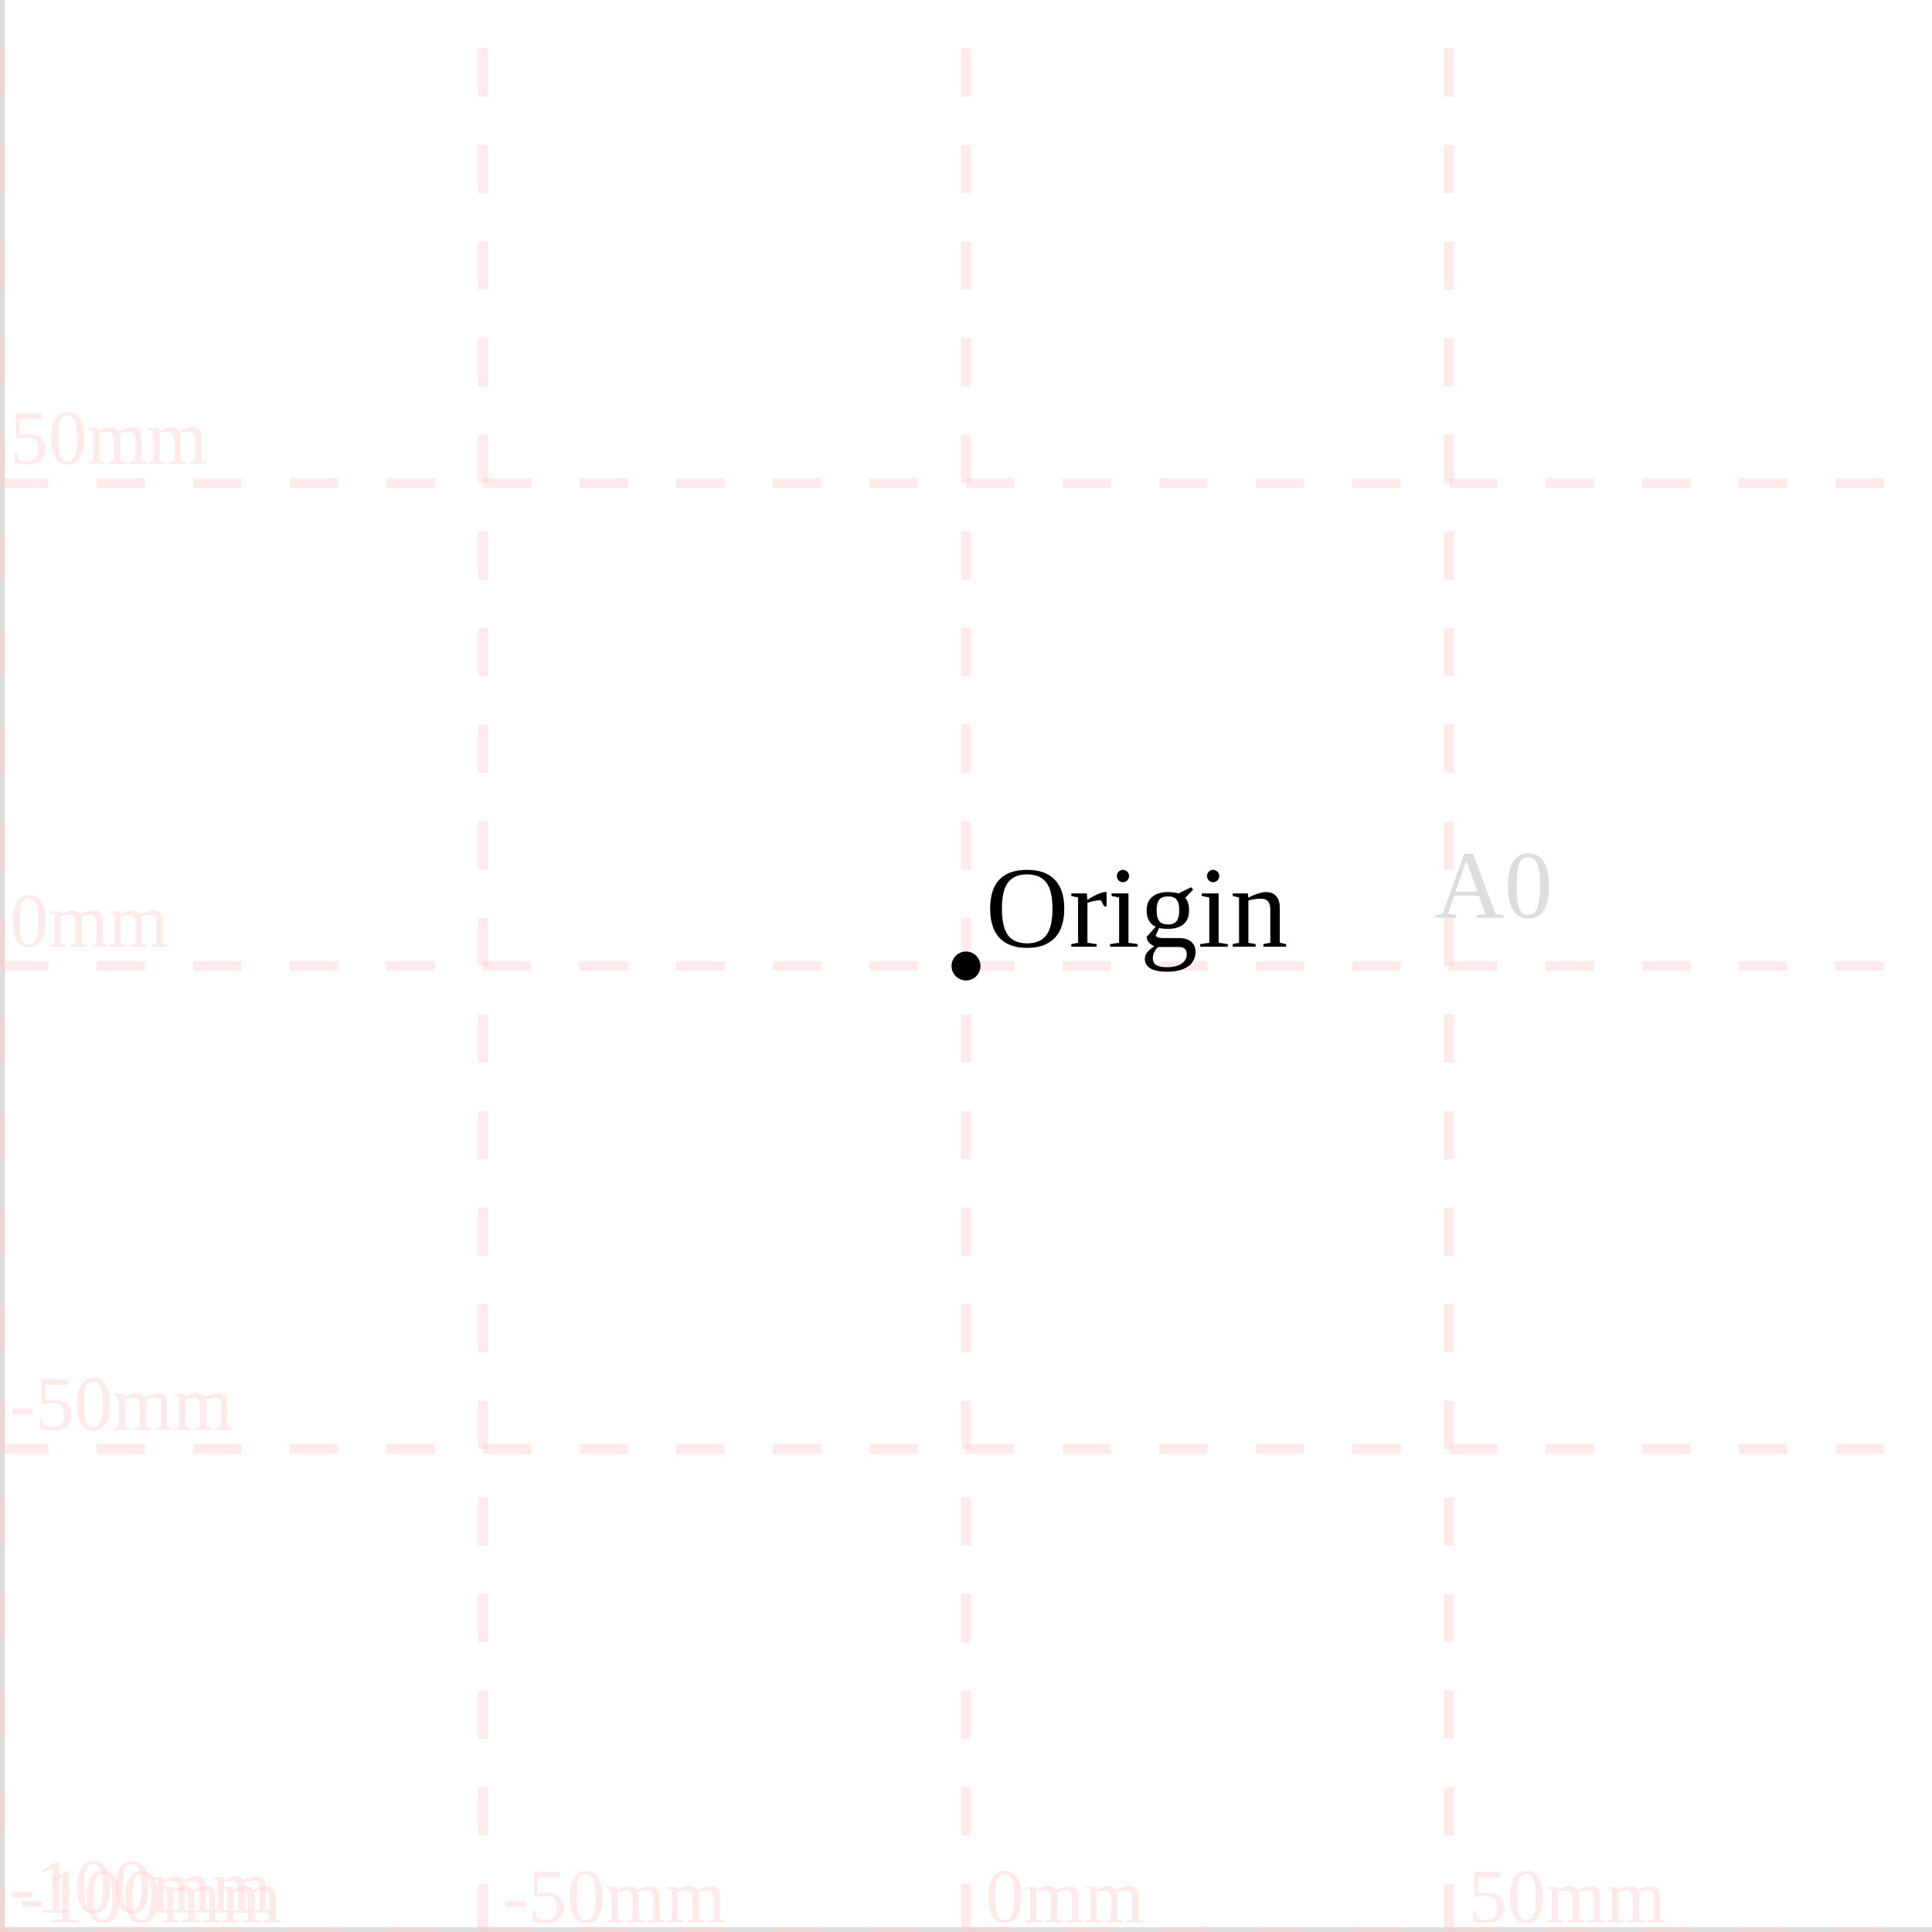
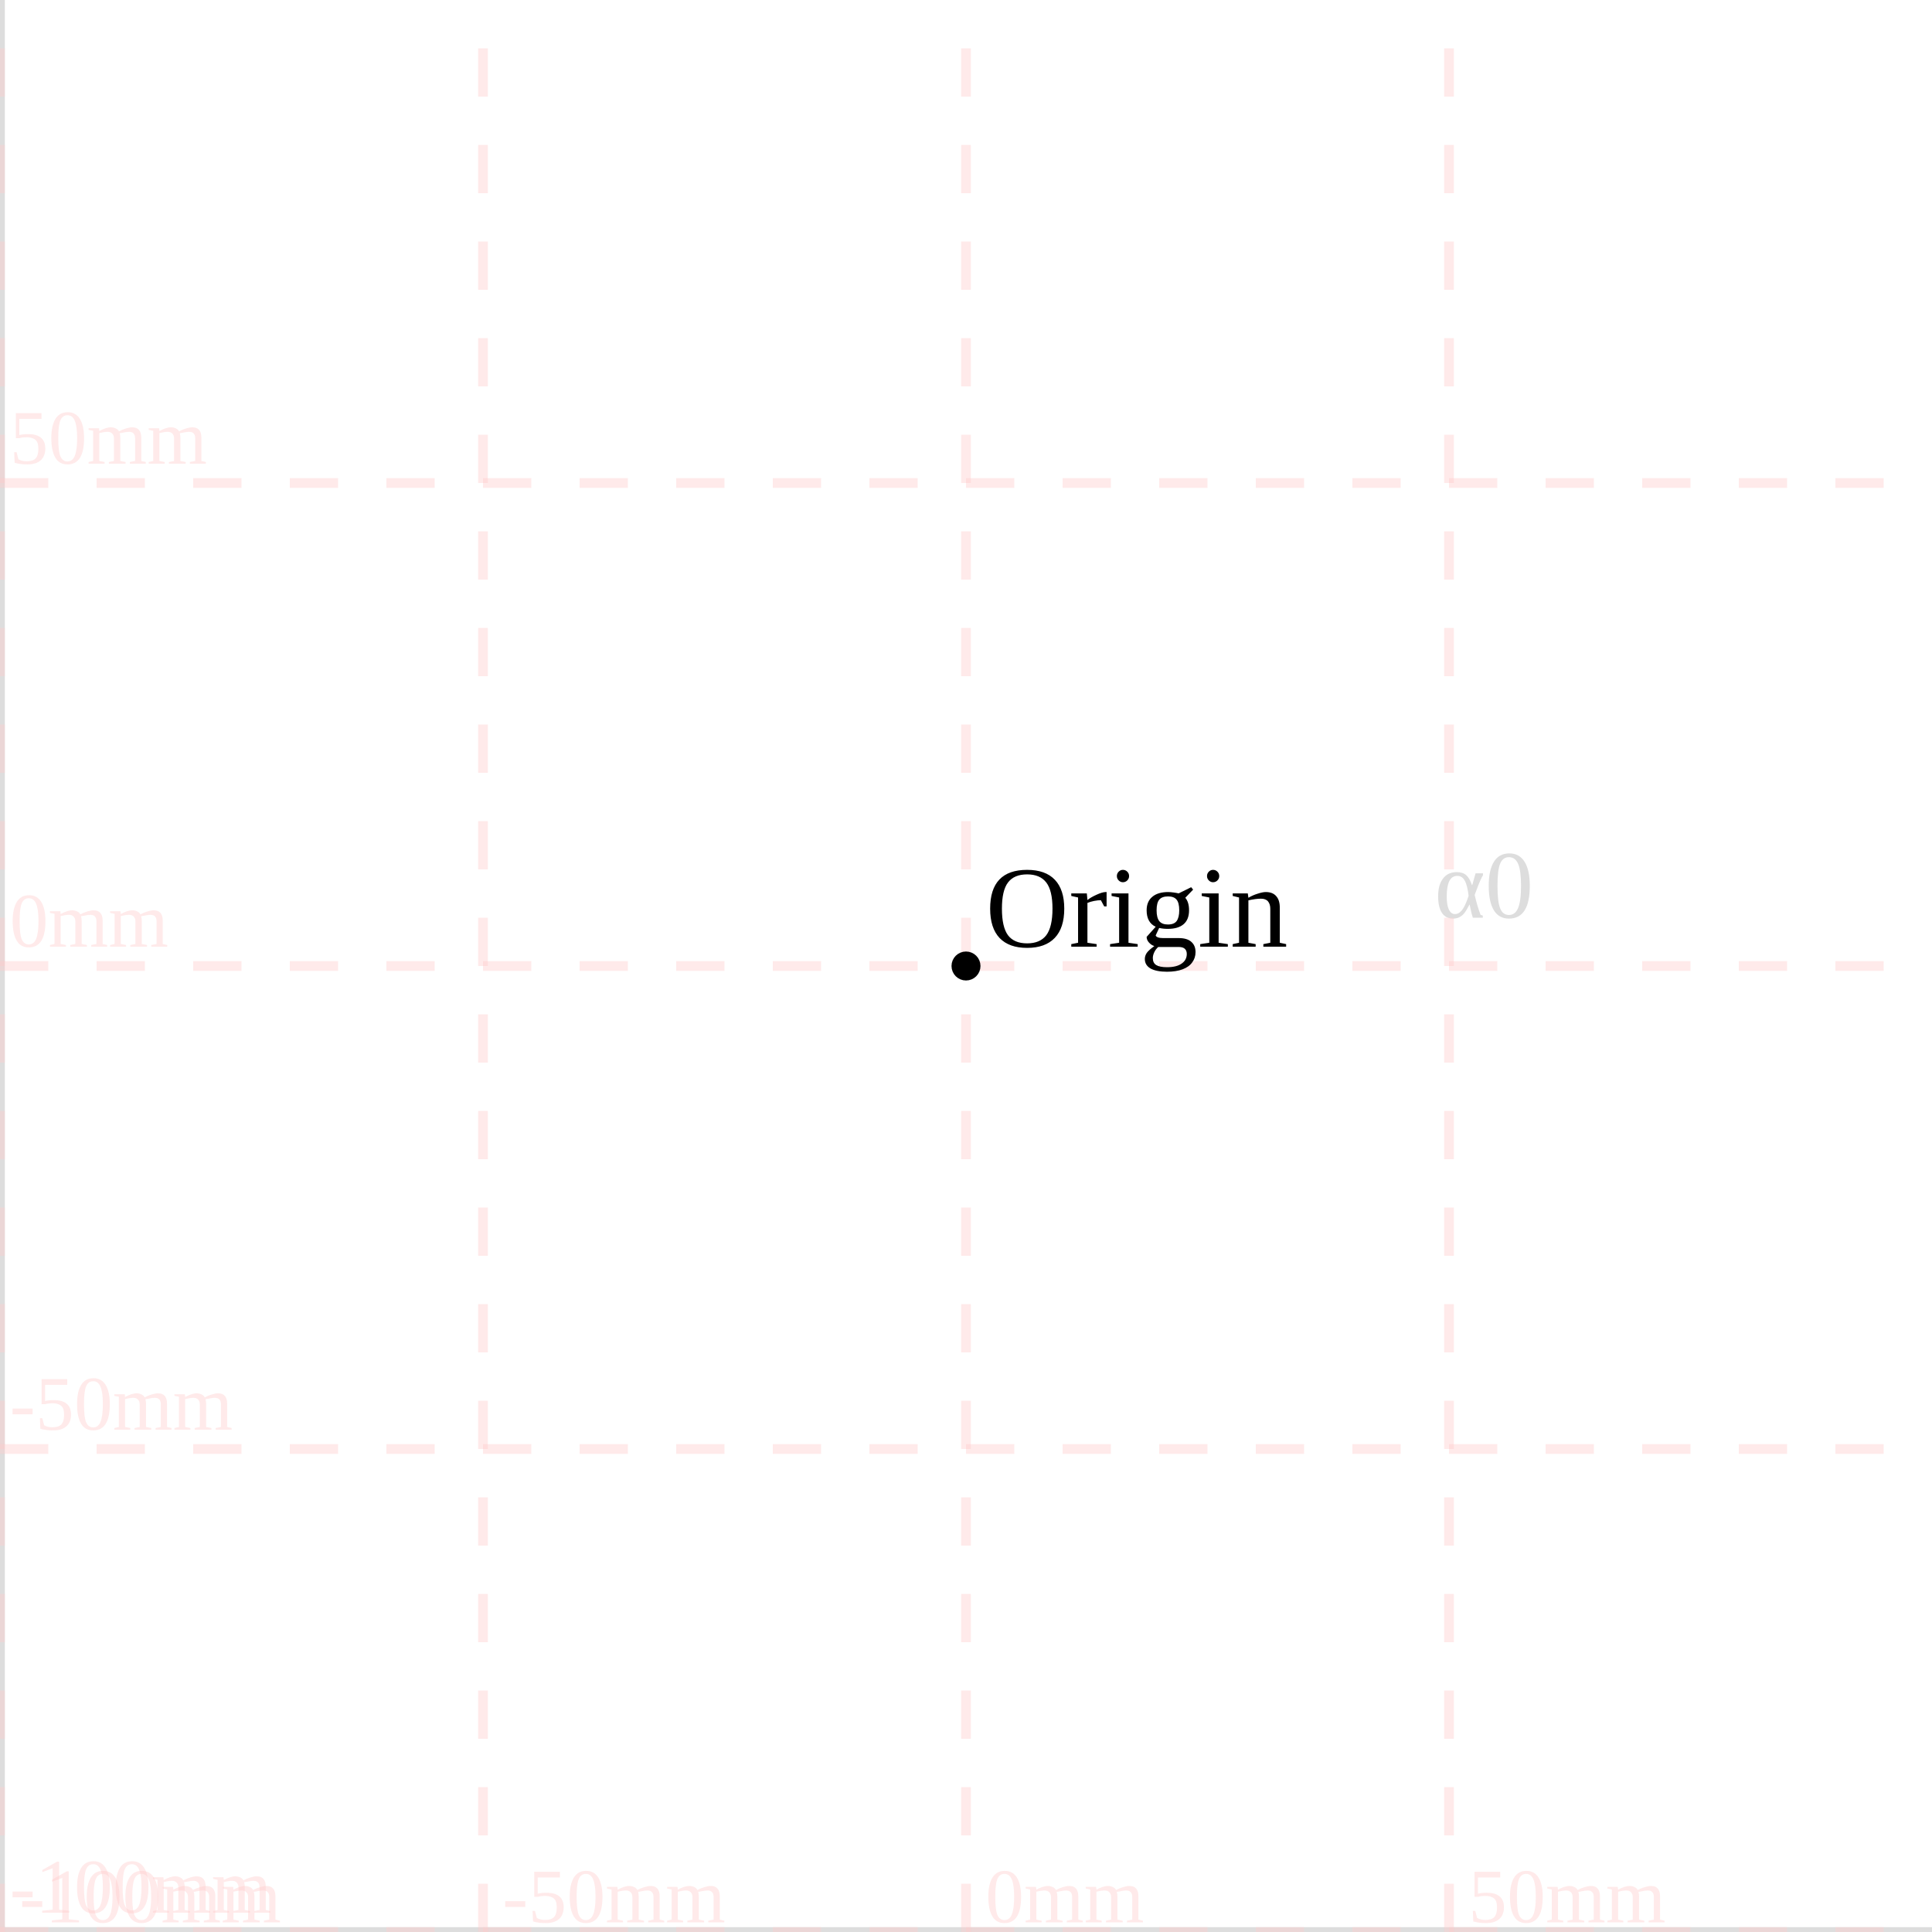
<svg xmlns="http://www.w3.org/2000/svg" width="200" height="200" viewBox="-100 -100 200 200" stroke="black" fill="none">
  <defs>
</defs>
  <path d="M-100,100 L100,100" stroke="#dddddd" />
  <path d="M-100,100 L-100,-100" stroke="#dddddd" />
-   <text x="48.5" y="-5.0" font-size="10" stroke="none" fill="#dddddd" dy="0em">A0</text>
+   <text x="48.5" y="-5.0" font-size="10" stroke="none" fill="#dddddd" dy="0em">α0</text>
  <path d="M-100,100 L100,100" stroke="#ffcccc66" stroke-dasharray="5" />
  <text x="-99" y="98" font-size="8" stroke="none" fill="#ffcccc66" dy="0em">-100mm</text>
  <path d="M-100,50 L100,50" stroke="#ffcccc66" stroke-dasharray="5" />
  <text x="-99" y="48" font-size="8" stroke="none" fill="#ffcccc66" dy="0em">-50mm</text>
  <path d="M-100,0 L100,0" stroke="#ffcccc66" stroke-dasharray="5" />
  <text x="-99" y="-2" font-size="8" stroke="none" fill="#ffcccc66" dy="0em">0mm</text>
  <path d="M-100,-50 L100,-50" stroke="#ffcccc66" stroke-dasharray="5" />
  <text x="-99" y="-52" font-size="8" stroke="none" fill="#ffcccc66" dy="0em">50mm</text>
  <path d="M-100,100 L-100,-100" stroke="#ffcccc66" stroke-dasharray="5" />
  <text x="-98" y="99" font-size="8" stroke="none" fill="#ffcccc66" dy="0em">-100mm</text>
  <path d="M-50,100 L-50,-100" stroke="#ffcccc66" stroke-dasharray="5" />
  <text x="-48" y="99" font-size="8" stroke="none" fill="#ffcccc66" dy="0em">-50mm</text>
  <path d="M0,100 L0,-100" stroke="#ffcccc66" stroke-dasharray="5" />
  <text x="2" y="99" font-size="8" stroke="none" fill="#ffcccc66" dy="0em">0mm</text>
  <path d="M50,100 L50,-100" stroke="#ffcccc66" stroke-dasharray="5" />
  <text x="52" y="99" font-size="8" stroke="none" fill="#ffcccc66" dy="0em">50mm</text>
  <g>
    <circle cx="0" cy="0" r="1" fill="black" />
    <text x="2" y="-2" font-size="12" fill="#000000" stroke="none" dy="0em">Origin</text>
  </g>
</svg>
